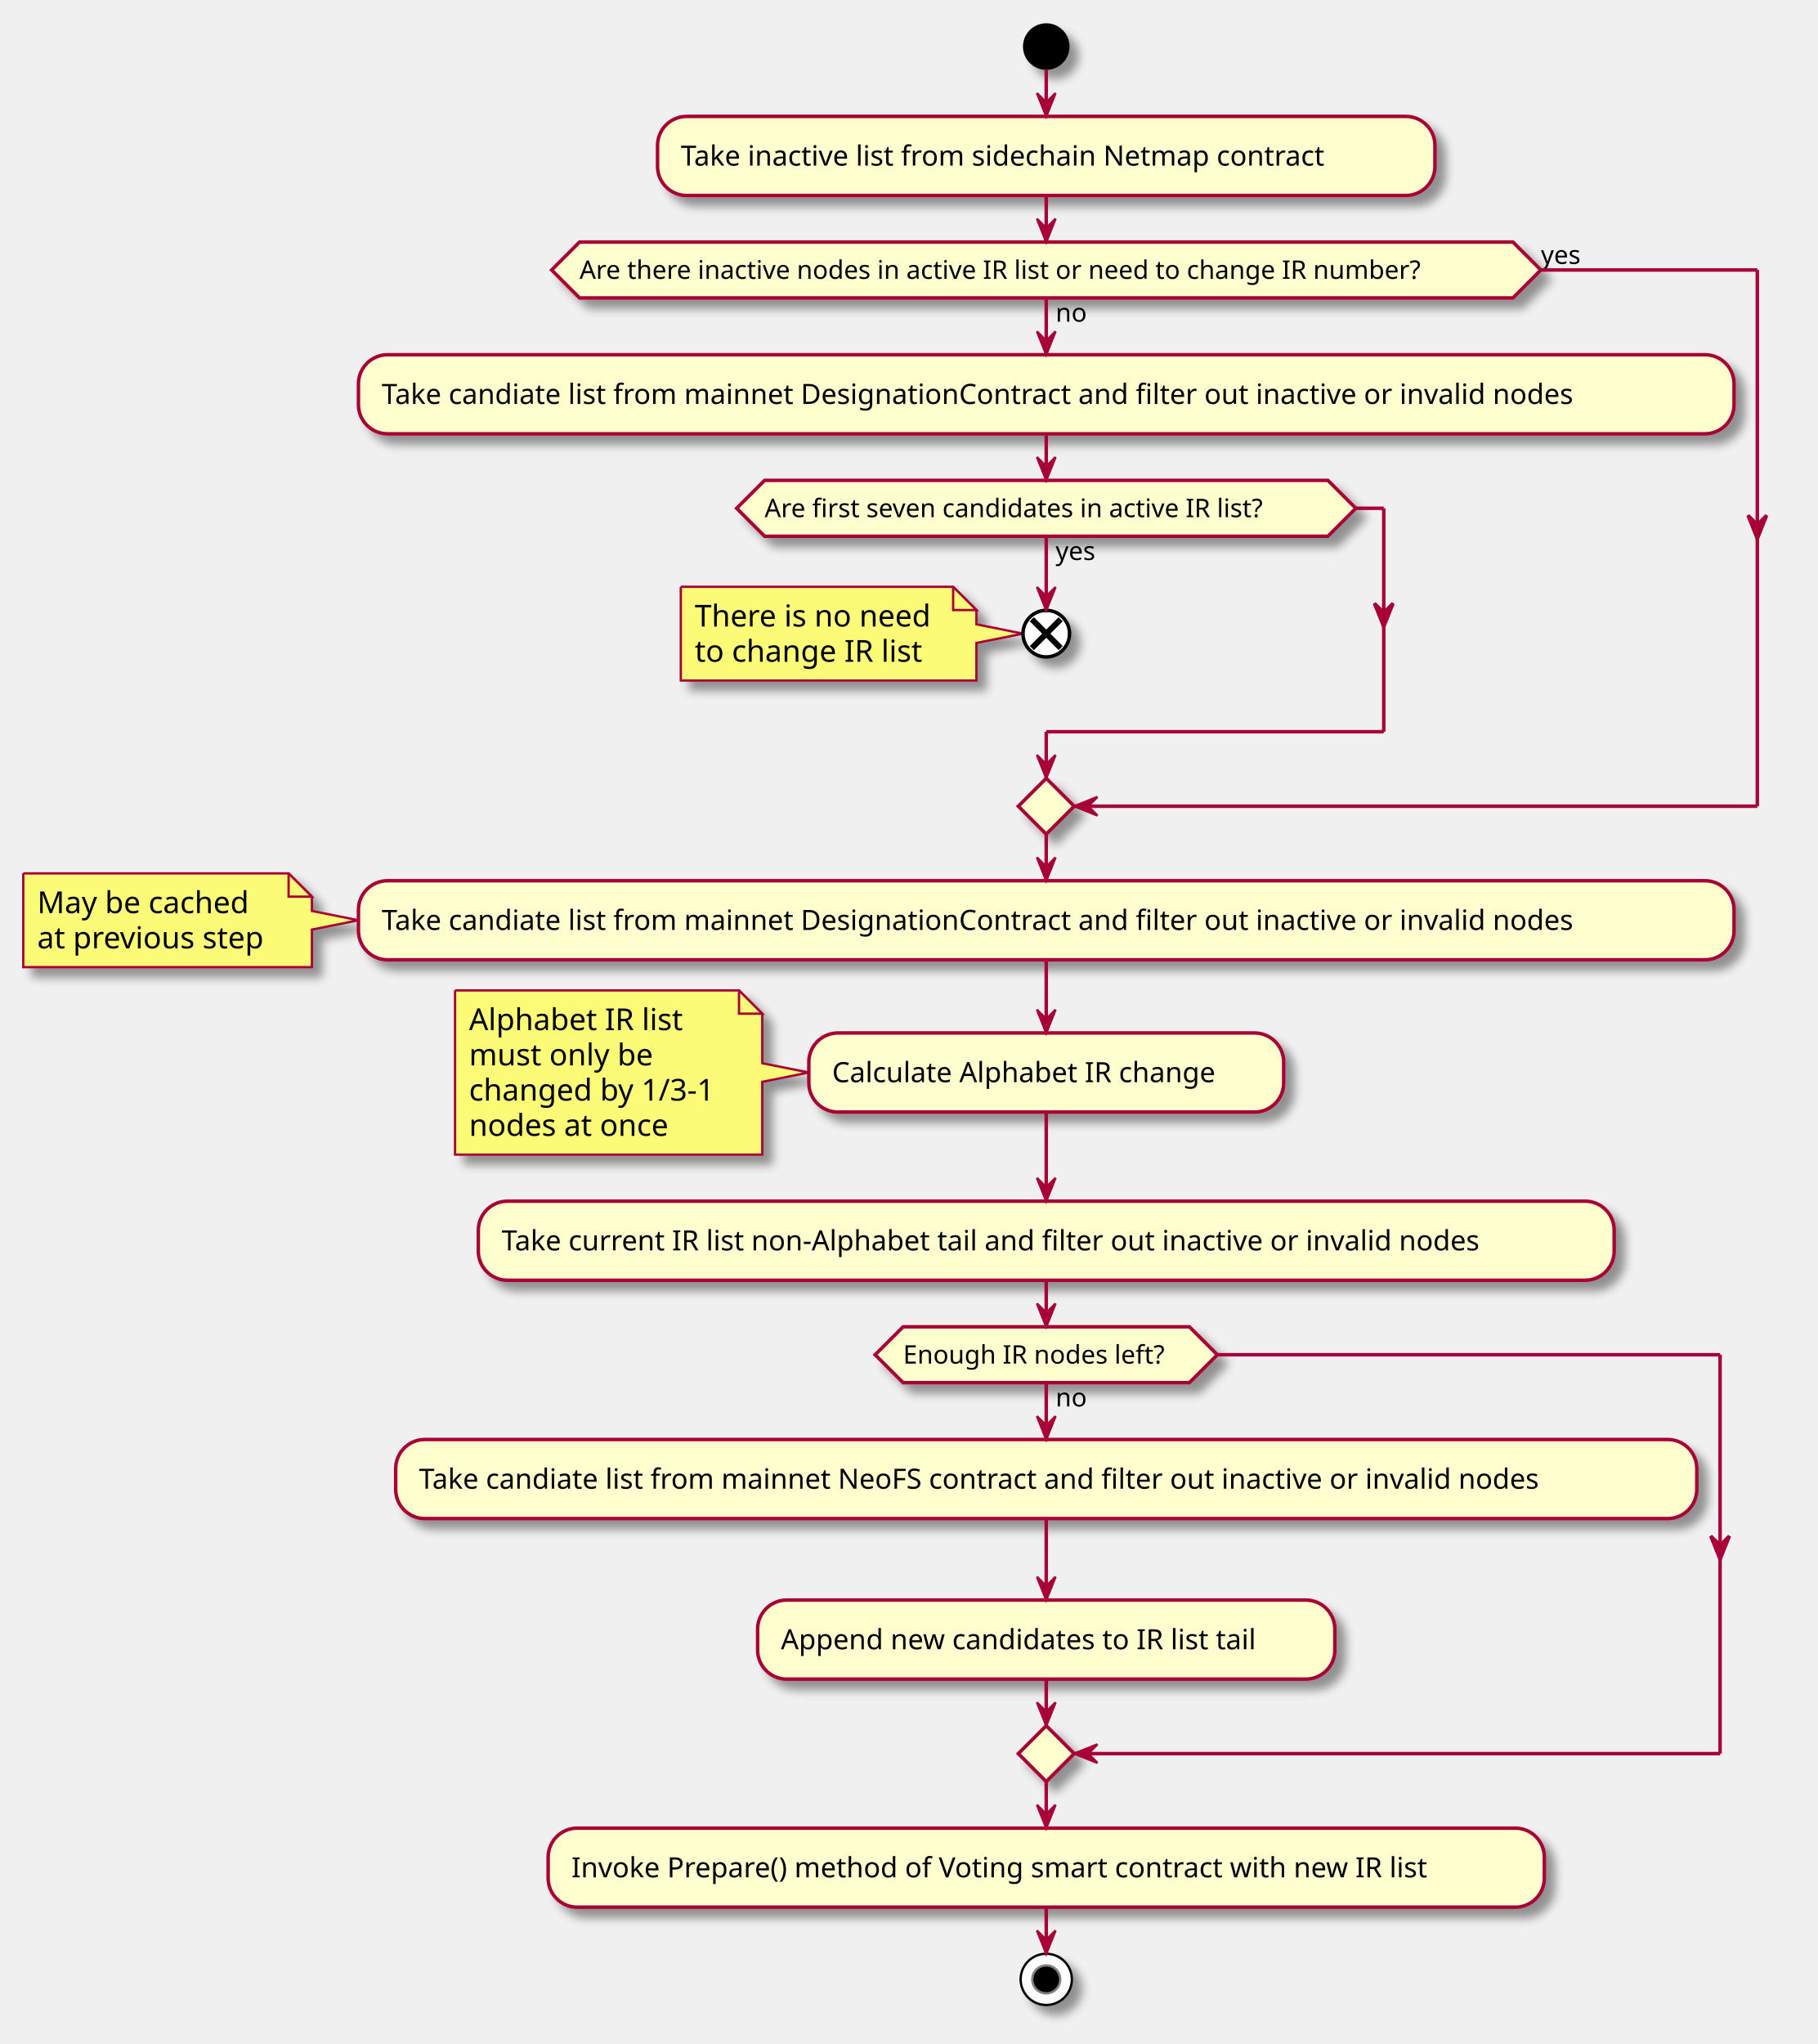
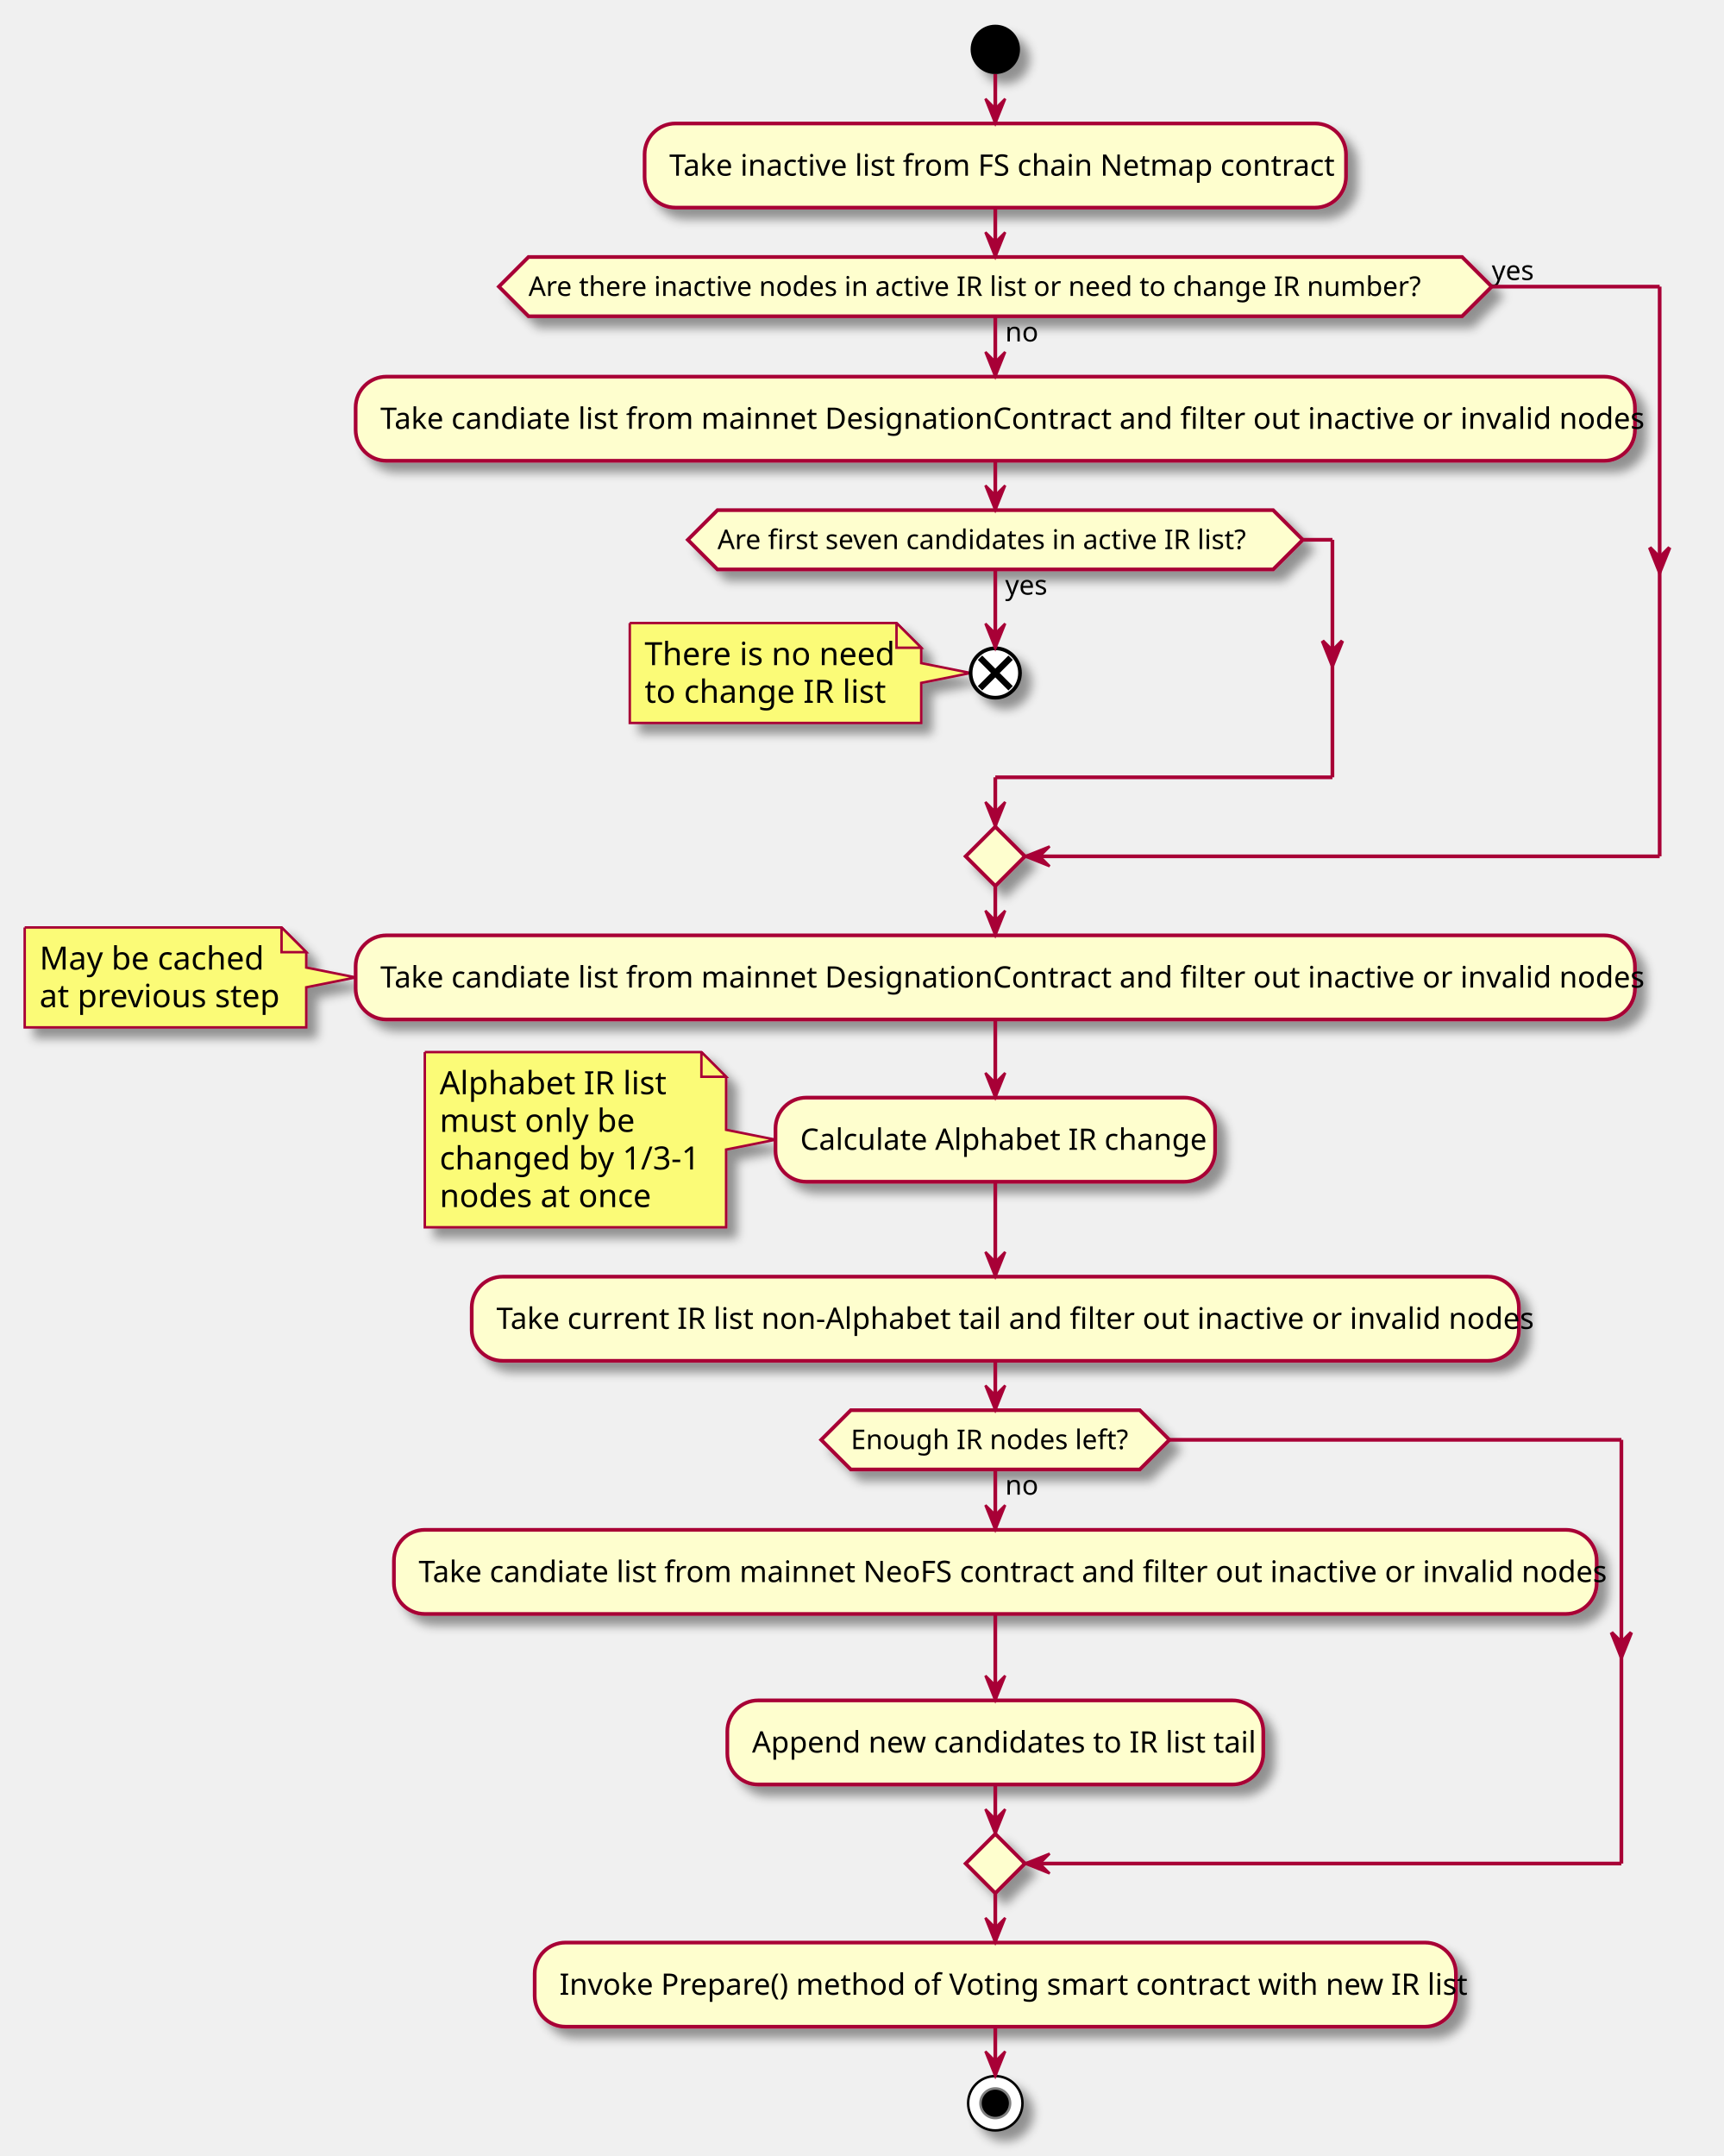
- <svg xmlns="http://www.w3.org/2000/svg" contentScriptType="application/ecmascript" contentStyleType="text/css" height="878px" preserveAspectRatio="none" style="width:781px;height:878px;" version="1.1" viewBox="0 0 781 878" width="781px" zoomAndPan="magnify">
+ <svg xmlns="http://www.w3.org/2000/svg" contentScriptType="application/ecmascript" contentStyleType="text/css" height="873px" preserveAspectRatio="none" style="width:698px;height:873px;" version="1.1" viewBox="0 0 698 873" width="698px" zoomAndPan="magnify">
  <defs>
-     <filter height="300%" id="f9eqlbsuyczmj" width="300%" x="-1" y="-1">
+     <filter height="300%" id="f6pvivwjl97rr" width="300%" x="-1" y="-1">
      <feGaussianBlur result="blurOut" stdDeviation="2.0" />
      <feColorMatrix in="blurOut" result="blurOut2" type="matrix" values="0 0 0 0 0 0 0 0 0 0 0 0 0 0 0 0 0 0 .4 0" />
      <feOffset dx="4.0" dy="4.0" in="blurOut2" result="blurOut3" />
      <feBlend in="SourceGraphic" in2="blurOut3" mode="normal" />
    </filter>
  </defs>
  <g>
-     <ellipse cx="449.5" cy="20" fill="#000000" filter="url(#f9eqlbsuyczmj)" rx="10" ry="10" style="stroke: none; stroke-width: 1.0;" />
-     <rect fill="#FEFECE" filter="url(#f9eqlbsuyczmj)" height="33.969" rx="12.5" ry="12.5" style="stroke: #A80036; stroke-width: 1.5;" width="334" x="282.5" y="50" />
-     <text fill="#000000" font-family="sans-serif" font-size="12" lengthAdjust="spacingAndGlyphs" textLength="314" x="292.5" y="71.139">Take inactive list from  sidechain Netmap contract</text>
-     <rect fill="#FEFECE" filter="url(#f9eqlbsuyczmj)" height="33.969" rx="12.5" ry="12.5" style="stroke: #A80036; stroke-width: 1.5;" width="591" x="154" y="152.371" />
-     <text fill="#000000" font-family="sans-serif" font-size="12" lengthAdjust="spacingAndGlyphs" textLength="571" x="164" y="173.51">Take candiate list from mainnet DesignationContract and filter out inactive or invalid nodes</text>
-     <path d="M292.5,252.05 L292.5,292.316 A0,0 0 0 0 292.5,292.316 L419.5,292.316 A0,0 0 0 0 419.5,292.316 L419.5,276.183 L439.5,272.183 L419.5,268.183 L419.5,262.05 L409.5,252.05 L292.5,252.05 A0,0 0 0 0 292.5,252.05 " fill="#FBFB77" filter="url(#f9eqlbsuyczmj)" style="stroke: #A80036; stroke-width: 1.0;" />
-     <path d="M409.5,252.05 L409.5,262.05 L419.5,262.05 L409.5,252.05 " fill="#FBFB77" style="stroke: #A80036; stroke-width: 1.0;" />
-     <text fill="#000000" font-family="sans-serif" font-size="13" lengthAdjust="spacingAndGlyphs" textLength="106" x="298.5" y="269.117">There is no need</text>
-     <text fill="#000000" font-family="sans-serif" font-size="13" lengthAdjust="spacingAndGlyphs" textLength="101" x="298.5" y="284.25">to change IR list</text>
-     <ellipse cx="449.5" cy="272.183" fill="#FFFFFF" filter="url(#f9eqlbsuyczmj)" rx="10" ry="10" style="stroke: #000000; stroke-width: 1.5;" />
-     <line style="stroke: #000000; stroke-width: 2.5;" x1="443.313" x2="455.687" y1="265.996" y2="278.37" />
-     <line style="stroke: #000000; stroke-width: 2.5;" x1="455.687" x2="443.313" y1="265.996" y2="278.37" />
-     <polygon fill="#FEFECE" filter="url(#f9eqlbsuyczmj)" points="328.5,206.34,570.5,206.34,582.5,218.34,570.5,230.34,328.5,230.34,316.5,218.34,328.5,206.34" style="stroke: #A80036; stroke-width: 1.5;" />
-     <text fill="#000000" font-family="sans-serif" font-size="11" lengthAdjust="spacingAndGlyphs" textLength="20" x="453.5" y="240.55">yes</text>
-     <text fill="#000000" font-family="sans-serif" font-size="11" lengthAdjust="spacingAndGlyphs" textLength="242" x="328.5" y="222.148">Are first seven candidates in active IR list?</text>
-     <polygon fill="#FEFECE" filter="url(#f9eqlbsuyczmj)" points="249,103.969,650,103.969,662,115.969,650,127.969,249,127.969,237,115.969,249,103.969" style="stroke: #A80036; stroke-width: 1.5;" />
-     <text fill="#000000" font-family="sans-serif" font-size="11" lengthAdjust="spacingAndGlyphs" textLength="14" x="453.5" y="138.179">no</text>
-     <text fill="#000000" font-family="sans-serif" font-size="11" lengthAdjust="spacingAndGlyphs" textLength="401" x="249" y="119.777">Are there inactive nodes in active IR list or need to change IR number?</text>
-     <text fill="#000000" font-family="sans-serif" font-size="11" lengthAdjust="spacingAndGlyphs" textLength="20" x="662" y="113.374">yes</text>
-     <polygon fill="#FEFECE" filter="url(#f9eqlbsuyczmj)" points="449.5,334.316,461.5,346.316,449.5,358.316,437.5,346.316,449.5,334.316" style="stroke: #A80036; stroke-width: 1.5;" />
-     <path d="M10,375.168 L10,415.433 A0,0 0 0 0 10,415.433 L134,415.433 A0,0 0 0 0 134,415.433 L134,399.3 L154,395.3 L134,391.3 L134,385.168 L124,375.168 L10,375.168 A0,0 0 0 0 10,375.168 " fill="#FBFB77" filter="url(#f9eqlbsuyczmj)" style="stroke: #A80036; stroke-width: 1.0;" />
-     <path d="M124,375.168 L124,385.168 L134,385.168 L124,375.168 " fill="#FBFB77" style="stroke: #A80036; stroke-width: 1.0;" />
-     <text fill="#000000" font-family="sans-serif" font-size="13" lengthAdjust="spacingAndGlyphs" textLength="96" x="16" y="392.234">May be cached</text>
-     <text fill="#000000" font-family="sans-serif" font-size="13" lengthAdjust="spacingAndGlyphs" textLength="103" x="16" y="407.367">at previous step</text>
-     <rect fill="#FEFECE" filter="url(#f9eqlbsuyczmj)" height="33.969" rx="12.5" ry="12.5" style="stroke: #A80036; stroke-width: 1.5;" width="591" x="154" y="378.316" />
-     <text fill="#000000" font-family="sans-serif" font-size="12" lengthAdjust="spacingAndGlyphs" textLength="571" x="164" y="399.455">Take candiate list from mainnet DesignationContract and filter out inactive or invalid nodes</text>
-     <path d="M195.5,425.433 L195.5,495.964 A0,0 0 0 0 195.5,495.964 L327.5,495.964 A0,0 0 0 0 327.5,495.964 L327.5,464.699 L347.5,460.699 L327.5,456.699 L327.5,435.433 L317.5,425.433 L195.5,425.433 A0,0 0 0 0 195.5,425.433 " fill="#FBFB77" filter="url(#f9eqlbsuyczmj)" style="stroke: #A80036; stroke-width: 1.0;" />
-     <path d="M317.5,425.433 L317.5,435.433 L327.5,435.433 L317.5,425.433 " fill="#FBFB77" style="stroke: #A80036; stroke-width: 1.0;" />
-     <text fill="#000000" font-family="sans-serif" font-size="13" lengthAdjust="spacingAndGlyphs" textLength="94" x="201.5" y="442.5">Alphabet IR list</text>
-     <text fill="#000000" font-family="sans-serif" font-size="13" lengthAdjust="spacingAndGlyphs" textLength="83" x="201.5" y="457.633">must only be</text>
-     <text fill="#000000" font-family="sans-serif" font-size="13" lengthAdjust="spacingAndGlyphs" textLength="111" x="201.5" y="472.766">changed by 1/3-1</text>
-     <text fill="#000000" font-family="sans-serif" font-size="13" lengthAdjust="spacingAndGlyphs" textLength="91" x="201.5" y="487.898">nodes at once</text>
-     <rect fill="#FEFECE" filter="url(#f9eqlbsuyczmj)" height="33.969" rx="12.5" ry="12.5" style="stroke: #A80036; stroke-width: 1.5;" width="204" x="347.5" y="443.714" />
-     <text fill="#000000" font-family="sans-serif" font-size="12" lengthAdjust="spacingAndGlyphs" textLength="184" x="357.5" y="464.853">Calculate Alphabet IR change</text>
-     <rect fill="#FEFECE" filter="url(#f9eqlbsuyczmj)" height="33.969" rx="12.5" ry="12.5" style="stroke: #A80036; stroke-width: 1.5;" width="488" x="205.5" y="515.964" />
-     <text fill="#000000" font-family="sans-serif" font-size="12" lengthAdjust="spacingAndGlyphs" textLength="468" x="215.5" y="537.103">Take current IR list non-Alphabet tail and filter out inactive or invalid nodes</text>
-     <rect fill="#FEFECE" filter="url(#f9eqlbsuyczmj)" height="33.969" rx="12.5" ry="12.5" style="stroke: #A80036; stroke-width: 1.5;" width="559" x="170" y="618.335" />
-     <text fill="#000000" font-family="sans-serif" font-size="12" lengthAdjust="spacingAndGlyphs" textLength="539" x="180" y="639.474">Take candiate list from mainnet NeoFS contract and filter out inactive or invalid nodes</text>
-     <rect fill="#FEFECE" filter="url(#f9eqlbsuyczmj)" height="33.969" rx="12.5" ry="12.5" style="stroke: #A80036; stroke-width: 1.5;" width="248" x="325.5" y="687.304" />
-     <text fill="#000000" font-family="sans-serif" font-size="12" lengthAdjust="spacingAndGlyphs" textLength="228" x="335.5" y="708.443">Append new candidates to IR list tail</text>
-     <polygon fill="#FEFECE" filter="url(#f9eqlbsuyczmj)" points="388,569.933,511,569.933,523,581.933,511,593.933,388,593.933,376,581.933,388,569.933" style="stroke: #A80036; stroke-width: 1.5;" />
-     <text fill="#000000" font-family="sans-serif" font-size="11" lengthAdjust="spacingAndGlyphs" textLength="14" x="453.5" y="604.144">no</text>
-     <text fill="#000000" font-family="sans-serif" font-size="11" lengthAdjust="spacingAndGlyphs" textLength="123" x="388" y="585.741">Enough IR nodes left?</text>
-     <polygon fill="#FEFECE" filter="url(#f9eqlbsuyczmj)" points="449.5,741.273,461.5,753.273,449.5,765.273,437.5,753.273,449.5,741.273" style="stroke: #A80036; stroke-width: 1.5;" />
-     <rect fill="#FEFECE" filter="url(#f9eqlbsuyczmj)" height="33.969" rx="12.5" ry="12.5" style="stroke: #A80036; stroke-width: 1.5;" width="428" x="235.5" y="785.273" />
-     <text fill="#000000" font-family="sans-serif" font-size="12" lengthAdjust="spacingAndGlyphs" textLength="408" x="245.5" y="806.412">Invoke Prepare() method of Voting smart contract with new IR list</text>
-     <ellipse cx="449.5" cy="850.242" fill="#FFFFFF" filter="url(#f9eqlbsuyczmj)" rx="11" ry="11" style="stroke: #000000; stroke-width: 1.0;" />
-     <ellipse cx="449.5" cy="850.242" fill="#000000" rx="6" ry="6" style="stroke: #7F7F7F; stroke-width: 1.0;" />
-     <line style="stroke: #A80036; stroke-width: 1.5;" x1="449.5" x2="449.5" y1="30" y2="50" />
-     <polygon fill="#A80036" points="445.5,40,449.5,50,453.5,40,449.5,44" style="stroke: #A80036; stroke-width: 1.0;" />
-     <line style="stroke: #A80036; stroke-width: 1.5;" x1="449.5" x2="449.5" y1="230.34" y2="262.183" />
-     <polygon fill="#A80036" points="445.5,252.183,449.5,262.183,453.5,252.183,449.5,256.183" style="stroke: #A80036; stroke-width: 1.0;" />
-     <line style="stroke: #A80036; stroke-width: 1.5;" x1="582.5" x2="594.5" y1="218.34" y2="218.34" />
-     <polygon fill="#A80036" points="590.5,259.183,594.5,269.183,598.5,259.183,594.5,263.183" style="stroke: #A80036; stroke-width: 1.5;" />
-     <line style="stroke: #A80036; stroke-width: 1.5;" x1="594.5" x2="594.5" y1="218.34" y2="314.316" />
-     <line style="stroke: #A80036; stroke-width: 1.5;" x1="594.5" x2="449.5" y1="314.316" y2="314.316" />
-     <line style="stroke: #A80036; stroke-width: 1.5;" x1="449.5" x2="449.5" y1="314.316" y2="334.316" />
-     <polygon fill="#A80036" points="445.5,324.316,449.5,334.316,453.5,324.316,449.5,328.316" style="stroke: #A80036; stroke-width: 1.0;" />
-     <line style="stroke: #A80036; stroke-width: 1.5;" x1="449.5" x2="449.5" y1="186.34" y2="206.34" />
-     <polygon fill="#A80036" points="445.5,196.34,449.5,206.34,453.5,196.34,449.5,200.34" style="stroke: #A80036; stroke-width: 1.0;" />
-     <line style="stroke: #A80036; stroke-width: 1.5;" x1="449.5" x2="449.5" y1="127.969" y2="152.371" />
-     <polygon fill="#A80036" points="445.5,142.371,449.5,152.371,453.5,142.371,449.5,146.371" style="stroke: #A80036; stroke-width: 1.0;" />
-     <line style="stroke: #A80036; stroke-width: 1.5;" x1="662" x2="755" y1="115.969" y2="115.969" />
-     <polygon fill="#A80036" points="751,221.391,755,231.391,759,221.391,755,225.391" style="stroke: #A80036; stroke-width: 1.5;" />
-     <line style="stroke: #A80036; stroke-width: 1.5;" x1="755" x2="755" y1="115.969" y2="346.316" />
-     <line style="stroke: #A80036; stroke-width: 1.5;" x1="755" x2="461.5" y1="346.316" y2="346.316" />
-     <polygon fill="#A80036" points="471.5,342.316,461.5,346.316,471.5,350.316,467.5,346.316" style="stroke: #A80036; stroke-width: 1.0;" />
-     <line style="stroke: #A80036; stroke-width: 1.5;" x1="449.5" x2="449.5" y1="83.969" y2="103.969" />
-     <polygon fill="#A80036" points="445.5,93.969,449.5,103.969,453.5,93.969,449.5,97.969" style="stroke: #A80036; stroke-width: 1.0;" />
-     <line style="stroke: #A80036; stroke-width: 1.5;" x1="449.5" x2="449.5" y1="358.316" y2="378.316" />
-     <polygon fill="#A80036" points="445.5,368.316,449.5,378.316,453.5,368.316,449.5,372.316" style="stroke: #A80036; stroke-width: 1.0;" />
-     <line style="stroke: #A80036; stroke-width: 1.5;" x1="449.5" x2="449.5" y1="412.285" y2="443.714" />
-     <polygon fill="#A80036" points="445.5,433.714,449.5,443.714,453.5,433.714,449.5,437.714" style="stroke: #A80036; stroke-width: 1.0;" />
-     <line style="stroke: #A80036; stroke-width: 1.5;" x1="449.5" x2="449.5" y1="477.683" y2="515.964" />
-     <polygon fill="#A80036" points="445.5,505.964,449.5,515.964,453.5,505.964,449.5,509.964" style="stroke: #A80036; stroke-width: 1.0;" />
-     <line style="stroke: #A80036; stroke-width: 1.5;" x1="449.5" x2="449.5" y1="652.304" y2="687.304" />
-     <polygon fill="#A80036" points="445.5,677.304,449.5,687.304,453.5,677.304,449.5,681.304" style="stroke: #A80036; stroke-width: 1.0;" />
-     <line style="stroke: #A80036; stroke-width: 1.5;" x1="449.5" x2="449.5" y1="593.933" y2="618.335" />
-     <polygon fill="#A80036" points="445.5,608.335,449.5,618.335,453.5,608.335,449.5,612.335" style="stroke: #A80036; stroke-width: 1.0;" />
-     <line style="stroke: #A80036; stroke-width: 1.5;" x1="523" x2="739" y1="581.933" y2="581.933" />
-     <polygon fill="#A80036" points="735,659.804,739,669.804,743,659.804,739,663.804" style="stroke: #A80036; stroke-width: 1.5;" />
-     <line style="stroke: #A80036; stroke-width: 1.5;" x1="739" x2="739" y1="581.933" y2="753.273" />
-     <line style="stroke: #A80036; stroke-width: 1.5;" x1="739" x2="461.5" y1="753.273" y2="753.273" />
-     <polygon fill="#A80036" points="471.5,749.273,461.5,753.273,471.5,757.273,467.5,753.273" style="stroke: #A80036; stroke-width: 1.0;" />
-     <line style="stroke: #A80036; stroke-width: 1.5;" x1="449.5" x2="449.5" y1="721.273" y2="741.273" />
-     <polygon fill="#A80036" points="445.5,731.273,449.5,741.273,453.5,731.273,449.5,735.273" style="stroke: #A80036; stroke-width: 1.0;" />
-     <line style="stroke: #A80036; stroke-width: 1.5;" x1="449.5" x2="449.5" y1="549.933" y2="569.933" />
-     <polygon fill="#A80036" points="445.5,559.933,449.5,569.933,453.5,559.933,449.5,563.933" style="stroke: #A80036; stroke-width: 1.0;" />
-     <line style="stroke: #A80036; stroke-width: 1.5;" x1="449.5" x2="449.5" y1="765.273" y2="785.273" />
-     <polygon fill="#A80036" points="445.5,775.273,449.5,785.273,453.5,775.273,449.5,779.273" style="stroke: #A80036; stroke-width: 1.0;" />
-     <line style="stroke: #A80036; stroke-width: 1.5;" x1="449.5" x2="449.5" y1="819.242" y2="839.242" />
-     <polygon fill="#A80036" points="445.5,829.242,449.5,839.242,453.5,829.242,449.5,833.242" style="stroke: #A80036; stroke-width: 1.0;" />
+     <ellipse cx="403" cy="20" fill="#000000" filter="url(#f6pvivwjl97rr)" rx="10" ry="10" style="stroke: none; stroke-width: 1.0;" />
+     <rect fill="#FEFECE" filter="url(#f6pvivwjl97rr)" height="34.062" rx="12.5" ry="12.5" style="stroke: #A80036; stroke-width: 1.5;" width="284" x="261" y="50" />
+     <text fill="#000000" font-family="sans-serif" font-size="12" lengthAdjust="spacingAndGlyphs" textLength="264" x="271" y="71.133">Take inactive list from FS chain Netmap contract</text>
+     <rect fill="#FEFECE" filter="url(#f6pvivwjl97rr)" height="34.062" rx="12.5" ry="12.5" style="stroke: #A80036; stroke-width: 1.5;" width="518" x="144" y="152.508" />
+     <text fill="#000000" font-family="sans-serif" font-size="12" lengthAdjust="spacingAndGlyphs" textLength="498" x="154" y="173.641">Take candiate list from mainnet DesignationContract and filter out inactive or invalid nodes</text>
+     <path d="M255,252.275 L255,292.744 A0,0 0 0 0 255,292.744 L373,292.744 A0,0 0 0 0 373,292.744 L373,276.51 L393,272.51 L373,268.51 L373,262.275 L363,252.275 L255,252.275 A0,0 0 0 0 255,252.275 " fill="#FBFB77" filter="url(#f6pvivwjl97rr)" style="stroke: #A80036; stroke-width: 1.0;" />
+     <path d="M363,252.275 L363,262.275 L373,262.275 L363,252.275 " fill="#FBFB77" style="stroke: #A80036; stroke-width: 1.0;" />
+     <text fill="#000000" font-family="sans-serif" font-size="13" lengthAdjust="spacingAndGlyphs" textLength="97" x="261" y="269.336">There is no need</text>
+     <text fill="#000000" font-family="sans-serif" font-size="13" lengthAdjust="spacingAndGlyphs" textLength="92" x="261" y="284.57">to change IR list</text>
+     <ellipse cx="403" cy="272.51" fill="#FFFFFF" filter="url(#f6pvivwjl97rr)" rx="10" ry="10" style="stroke: #000000; stroke-width: 1.5;" />
+     <line style="stroke: #000000; stroke-width: 2.5;" x1="396.813" x2="409.187" y1="266.323" y2="278.697" />
+     <line style="stroke: #000000; stroke-width: 2.5;" x1="409.187" x2="396.813" y1="266.323" y2="278.697" />
+     <polygon fill="#FEFECE" filter="url(#f6pvivwjl97rr)" points="290.5,206.57,515.5,206.57,527.5,218.57,515.5,230.57,290.5,230.57,278.5,218.57,290.5,206.57" style="stroke: #A80036; stroke-width: 1.5;" />
+     <text fill="#000000" font-family="sans-serif" font-size="11" lengthAdjust="spacingAndGlyphs" textLength="18" x="407" y="240.775">yes</text>
+     <text fill="#000000" font-family="sans-serif" font-size="11" lengthAdjust="spacingAndGlyphs" textLength="225" x="290.5" y="222.33">Are first seven candidates in active IR list?</text>
+     <polygon fill="#FEFECE" filter="url(#f6pvivwjl97rr)" points="214,104.062,592,104.062,604,116.062,592,128.062,214,128.062,202,116.062,214,104.062" style="stroke: #A80036; stroke-width: 1.5;" />
+     <text fill="#000000" font-family="sans-serif" font-size="11" lengthAdjust="spacingAndGlyphs" textLength="14" x="407" y="138.268">no</text>
+     <text fill="#000000" font-family="sans-serif" font-size="11" lengthAdjust="spacingAndGlyphs" textLength="378" x="214" y="119.822">Are there inactive nodes in active IR list or need to change IR number?</text>
+     <text fill="#000000" font-family="sans-serif" font-size="11" lengthAdjust="spacingAndGlyphs" textLength="18" x="604" y="113.377">yes</text>
+     <polygon fill="#FEFECE" filter="url(#f6pvivwjl97rr)" points="403,334.744,415,346.744,403,358.744,391,346.744,403,334.744" style="stroke: #A80036; stroke-width: 1.5;" />
+     <path d="M10,375.541 L10,416.01 A0,0 0 0 0 10,416.01 L124,416.01 A0,0 0 0 0 124,416.01 L124,399.775 L144,395.775 L124,391.775 L124,385.541 L114,375.541 L10,375.541 A0,0 0 0 0 10,375.541 " fill="#FBFB77" filter="url(#f6pvivwjl97rr)" style="stroke: #A80036; stroke-width: 1.0;" />
+     <path d="M114,375.541 L114,385.541 L124,385.541 L114,375.541 " fill="#FBFB77" style="stroke: #A80036; stroke-width: 1.0;" />
+     <text fill="#000000" font-family="sans-serif" font-size="13" lengthAdjust="spacingAndGlyphs" textLength="88" x="16" y="392.602">May be cached</text>
+     <text fill="#000000" font-family="sans-serif" font-size="13" lengthAdjust="spacingAndGlyphs" textLength="93" x="16" y="407.836">at previous step</text>
+     <rect fill="#FEFECE" filter="url(#f6pvivwjl97rr)" height="34.062" rx="12.5" ry="12.5" style="stroke: #A80036; stroke-width: 1.5;" width="518" x="144" y="378.744" />
+     <text fill="#000000" font-family="sans-serif" font-size="12" lengthAdjust="spacingAndGlyphs" textLength="498" x="154" y="399.877">Take candiate list from mainnet DesignationContract and filter out inactive or invalid nodes</text>
+     <path d="M172,426.01 L172,496.947 A0,0 0 0 0 172,496.947 L294,496.947 A0,0 0 0 0 294,496.947 L294,465.478 L314,461.478 L294,457.478 L294,436.01 L284,426.01 L172,426.01 A0,0 0 0 0 172,426.01 " fill="#FBFB77" filter="url(#f6pvivwjl97rr)" style="stroke: #A80036; stroke-width: 1.0;" />
+     <path d="M284,426.01 L284,436.01 L294,436.01 L284,426.01 " fill="#FBFB77" style="stroke: #A80036; stroke-width: 1.0;" />
+     <text fill="#000000" font-family="sans-serif" font-size="13" lengthAdjust="spacingAndGlyphs" textLength="86" x="178" y="443.07">Alphabet IR list</text>
+     <text fill="#000000" font-family="sans-serif" font-size="13" lengthAdjust="spacingAndGlyphs" textLength="74" x="178" y="458.305">must only be</text>
+     <text fill="#000000" font-family="sans-serif" font-size="13" lengthAdjust="spacingAndGlyphs" textLength="101" x="178" y="473.539">changed by 1/3-1</text>
+     <text fill="#000000" font-family="sans-serif" font-size="13" lengthAdjust="spacingAndGlyphs" textLength="83" x="178" y="488.773">nodes at once</text>
+     <rect fill="#FEFECE" filter="url(#f6pvivwjl97rr)" height="34.062" rx="12.5" ry="12.5" style="stroke: #A80036; stroke-width: 1.5;" width="178" x="314" y="444.447" />
+     <text fill="#000000" font-family="sans-serif" font-size="12" lengthAdjust="spacingAndGlyphs" textLength="158" x="324" y="465.58">Calculate Alphabet IR change</text>
+     <rect fill="#FEFECE" filter="url(#f6pvivwjl97rr)" height="34.062" rx="12.5" ry="12.5" style="stroke: #A80036; stroke-width: 1.5;" width="424" x="191" y="516.947" />
+     <text fill="#000000" font-family="sans-serif" font-size="12" lengthAdjust="spacingAndGlyphs" textLength="404" x="201" y="538.08">Take current IR list non-Alphabet tail and filter out inactive or invalid nodes</text>
+     <rect fill="#FEFECE" filter="url(#f6pvivwjl97rr)" height="34.062" rx="12.5" ry="12.5" style="stroke: #A80036; stroke-width: 1.5;" width="487" x="159.5" y="619.455" />
+     <text fill="#000000" font-family="sans-serif" font-size="12" lengthAdjust="spacingAndGlyphs" textLength="467" x="169.5" y="640.588">Take candiate list from mainnet NeoFS contract and filter out inactive or invalid nodes</text>
+     <rect fill="#FEFECE" filter="url(#f6pvivwjl97rr)" height="34.062" rx="12.5" ry="12.5" style="stroke: #A80036; stroke-width: 1.5;" width="217" x="294.5" y="688.518" />
+     <text fill="#000000" font-family="sans-serif" font-size="12" lengthAdjust="spacingAndGlyphs" textLength="197" x="304.5" y="709.65">Append new candidates to IR list tail</text>
+     <polygon fill="#FEFECE" filter="url(#f6pvivwjl97rr)" points="344.5,571.01,461.5,571.01,473.5,583.01,461.5,595.01,344.5,595.01,332.5,583.01,344.5,571.01" style="stroke: #A80036; stroke-width: 1.5;" />
+     <text fill="#000000" font-family="sans-serif" font-size="11" lengthAdjust="spacingAndGlyphs" textLength="14" x="407" y="605.215">no</text>
+     <text fill="#000000" font-family="sans-serif" font-size="11" lengthAdjust="spacingAndGlyphs" textLength="117" x="344.5" y="586.769">Enough IR nodes left?</text>
+     <polygon fill="#FEFECE" filter="url(#f6pvivwjl97rr)" points="403,742.58,415,754.58,403,766.58,391,754.58,403,742.58" style="stroke: #A80036; stroke-width: 1.5;" />
+     <rect fill="#FEFECE" filter="url(#f6pvivwjl97rr)" height="34.062" rx="12.5" ry="12.5" style="stroke: #A80036; stroke-width: 1.5;" width="373" x="216.5" y="786.58" />
+     <text fill="#000000" font-family="sans-serif" font-size="12" lengthAdjust="spacingAndGlyphs" textLength="353" x="226.5" y="807.713">Invoke Prepare() method of Voting smart contract with new IR list</text>
+     <ellipse cx="403" cy="851.643" fill="#FFFFFF" filter="url(#f6pvivwjl97rr)" rx="11" ry="11" style="stroke: #000000; stroke-width: 1.0;" />
+     <ellipse cx="403" cy="851.643" fill="#000000" rx="6" ry="6" style="stroke: #7F7F7F; stroke-width: 1.0;" />
+     <line style="stroke: #A80036; stroke-width: 1.5;" x1="403" x2="403" y1="30" y2="50" />
+     <polygon fill="#A80036" points="399,40,403,50,407,40,403,44" style="stroke: #A80036; stroke-width: 1.0;" />
+     <line style="stroke: #A80036; stroke-width: 1.5;" x1="403" x2="403" y1="230.57" y2="262.51" />
+     <polygon fill="#A80036" points="399,252.51,403,262.51,407,252.51,403,256.51" style="stroke: #A80036; stroke-width: 1.0;" />
+     <line style="stroke: #A80036; stroke-width: 1.5;" x1="527.5" x2="539.5" y1="218.57" y2="218.57" />
+     <polygon fill="#A80036" points="535.5,259.51,539.5,269.51,543.5,259.51,539.5,263.51" style="stroke: #A80036; stroke-width: 1.5;" />
+     <line style="stroke: #A80036; stroke-width: 1.5;" x1="539.5" x2="539.5" y1="218.57" y2="314.744" />
+     <line style="stroke: #A80036; stroke-width: 1.5;" x1="539.5" x2="403" y1="314.744" y2="314.744" />
+     <line style="stroke: #A80036; stroke-width: 1.5;" x1="403" x2="403" y1="314.744" y2="334.744" />
+     <polygon fill="#A80036" points="399,324.744,403,334.744,407,324.744,403,328.744" style="stroke: #A80036; stroke-width: 1.0;" />
+     <line style="stroke: #A80036; stroke-width: 1.5;" x1="403" x2="403" y1="186.57" y2="206.57" />
+     <polygon fill="#A80036" points="399,196.57,403,206.57,407,196.57,403,200.57" style="stroke: #A80036; stroke-width: 1.0;" />
+     <line style="stroke: #A80036; stroke-width: 1.5;" x1="403" x2="403" y1="128.062" y2="152.508" />
+     <polygon fill="#A80036" points="399,142.508,403,152.508,407,142.508,403,146.508" style="stroke: #A80036; stroke-width: 1.0;" />
+     <line style="stroke: #A80036; stroke-width: 1.5;" x1="604" x2="672" y1="116.062" y2="116.062" />
+     <polygon fill="#A80036" points="668,221.719,672,231.719,676,221.719,672,225.719" style="stroke: #A80036; stroke-width: 1.5;" />
+     <line style="stroke: #A80036; stroke-width: 1.5;" x1="672" x2="672" y1="116.062" y2="346.744" />
+     <line style="stroke: #A80036; stroke-width: 1.5;" x1="672" x2="415" y1="346.744" y2="346.744" />
+     <polygon fill="#A80036" points="425,342.744,415,346.744,425,350.744,421,346.744" style="stroke: #A80036; stroke-width: 1.0;" />
+     <line style="stroke: #A80036; stroke-width: 1.5;" x1="403" x2="403" y1="84.062" y2="104.062" />
+     <polygon fill="#A80036" points="399,94.062,403,104.062,407,94.062,403,98.062" style="stroke: #A80036; stroke-width: 1.0;" />
+     <line style="stroke: #A80036; stroke-width: 1.5;" x1="403" x2="403" y1="358.744" y2="378.744" />
+     <polygon fill="#A80036" points="399,368.744,403,378.744,407,368.744,403,372.744" style="stroke: #A80036; stroke-width: 1.0;" />
+     <line style="stroke: #A80036; stroke-width: 1.5;" x1="403" x2="403" y1="412.807" y2="444.447" />
+     <polygon fill="#A80036" points="399,434.447,403,444.447,407,434.447,403,438.447" style="stroke: #A80036; stroke-width: 1.0;" />
+     <line style="stroke: #A80036; stroke-width: 1.5;" x1="403" x2="403" y1="478.51" y2="516.947" />
+     <polygon fill="#A80036" points="399,506.947,403,516.947,407,506.947,403,510.947" style="stroke: #A80036; stroke-width: 1.0;" />
+     <line style="stroke: #A80036; stroke-width: 1.5;" x1="403" x2="403" y1="653.518" y2="688.518" />
+     <polygon fill="#A80036" points="399,678.518,403,688.518,407,678.518,403,682.518" style="stroke: #A80036; stroke-width: 1.0;" />
+     <line style="stroke: #A80036; stroke-width: 1.5;" x1="403" x2="403" y1="595.01" y2="619.455" />
+     <polygon fill="#A80036" points="399,609.455,403,619.455,407,609.455,403,613.455" style="stroke: #A80036; stroke-width: 1.0;" />
+     <line style="stroke: #A80036; stroke-width: 1.5;" x1="473.5" x2="656.5" y1="583.01" y2="583.01" />
+     <polygon fill="#A80036" points="652.5,661.018,656.5,671.018,660.5,661.018,656.5,665.018" style="stroke: #A80036; stroke-width: 1.5;" />
+     <line style="stroke: #A80036; stroke-width: 1.5;" x1="656.5" x2="656.5" y1="583.01" y2="754.58" />
+     <line style="stroke: #A80036; stroke-width: 1.5;" x1="656.5" x2="415" y1="754.58" y2="754.58" />
+     <polygon fill="#A80036" points="425,750.58,415,754.58,425,758.58,421,754.58" style="stroke: #A80036; stroke-width: 1.0;" />
+     <line style="stroke: #A80036; stroke-width: 1.5;" x1="403" x2="403" y1="722.58" y2="742.58" />
+     <polygon fill="#A80036" points="399,732.58,403,742.58,407,732.58,403,736.58" style="stroke: #A80036; stroke-width: 1.0;" />
+     <line style="stroke: #A80036; stroke-width: 1.5;" x1="403" x2="403" y1="551.01" y2="571.01" />
+     <polygon fill="#A80036" points="399,561.01,403,571.01,407,561.01,403,565.01" style="stroke: #A80036; stroke-width: 1.0;" />
+     <line style="stroke: #A80036; stroke-width: 1.5;" x1="403" x2="403" y1="766.58" y2="786.58" />
+     <polygon fill="#A80036" points="399,776.58,403,786.58,407,776.58,403,780.58" style="stroke: #A80036; stroke-width: 1.0;" />
+     <line style="stroke: #A80036; stroke-width: 1.5;" x1="403" x2="403" y1="820.643" y2="840.643" />
+     <polygon fill="#A80036" points="399,830.643,403,840.643,407,830.643,403,834.643" style="stroke: #A80036; stroke-width: 1.0;" />
  </g>
</svg>
